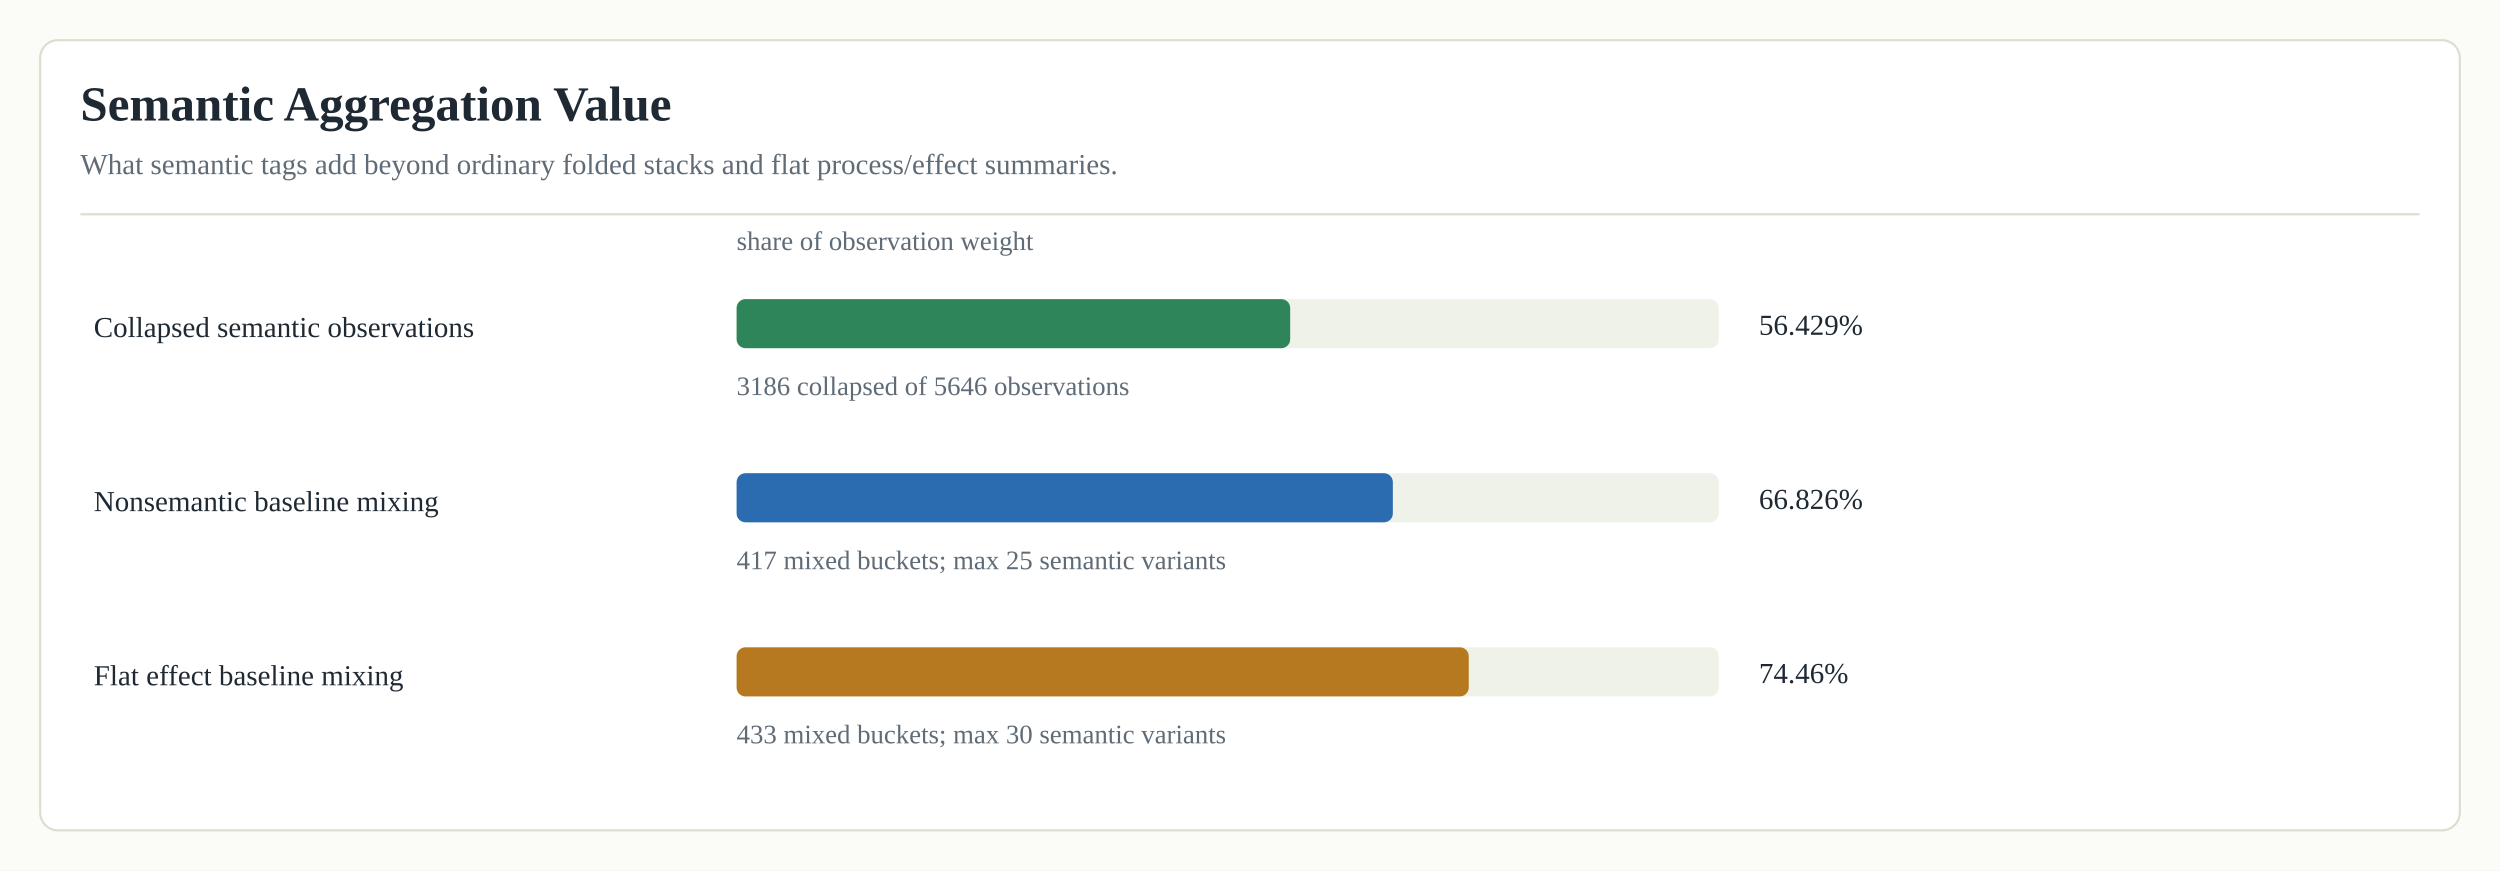
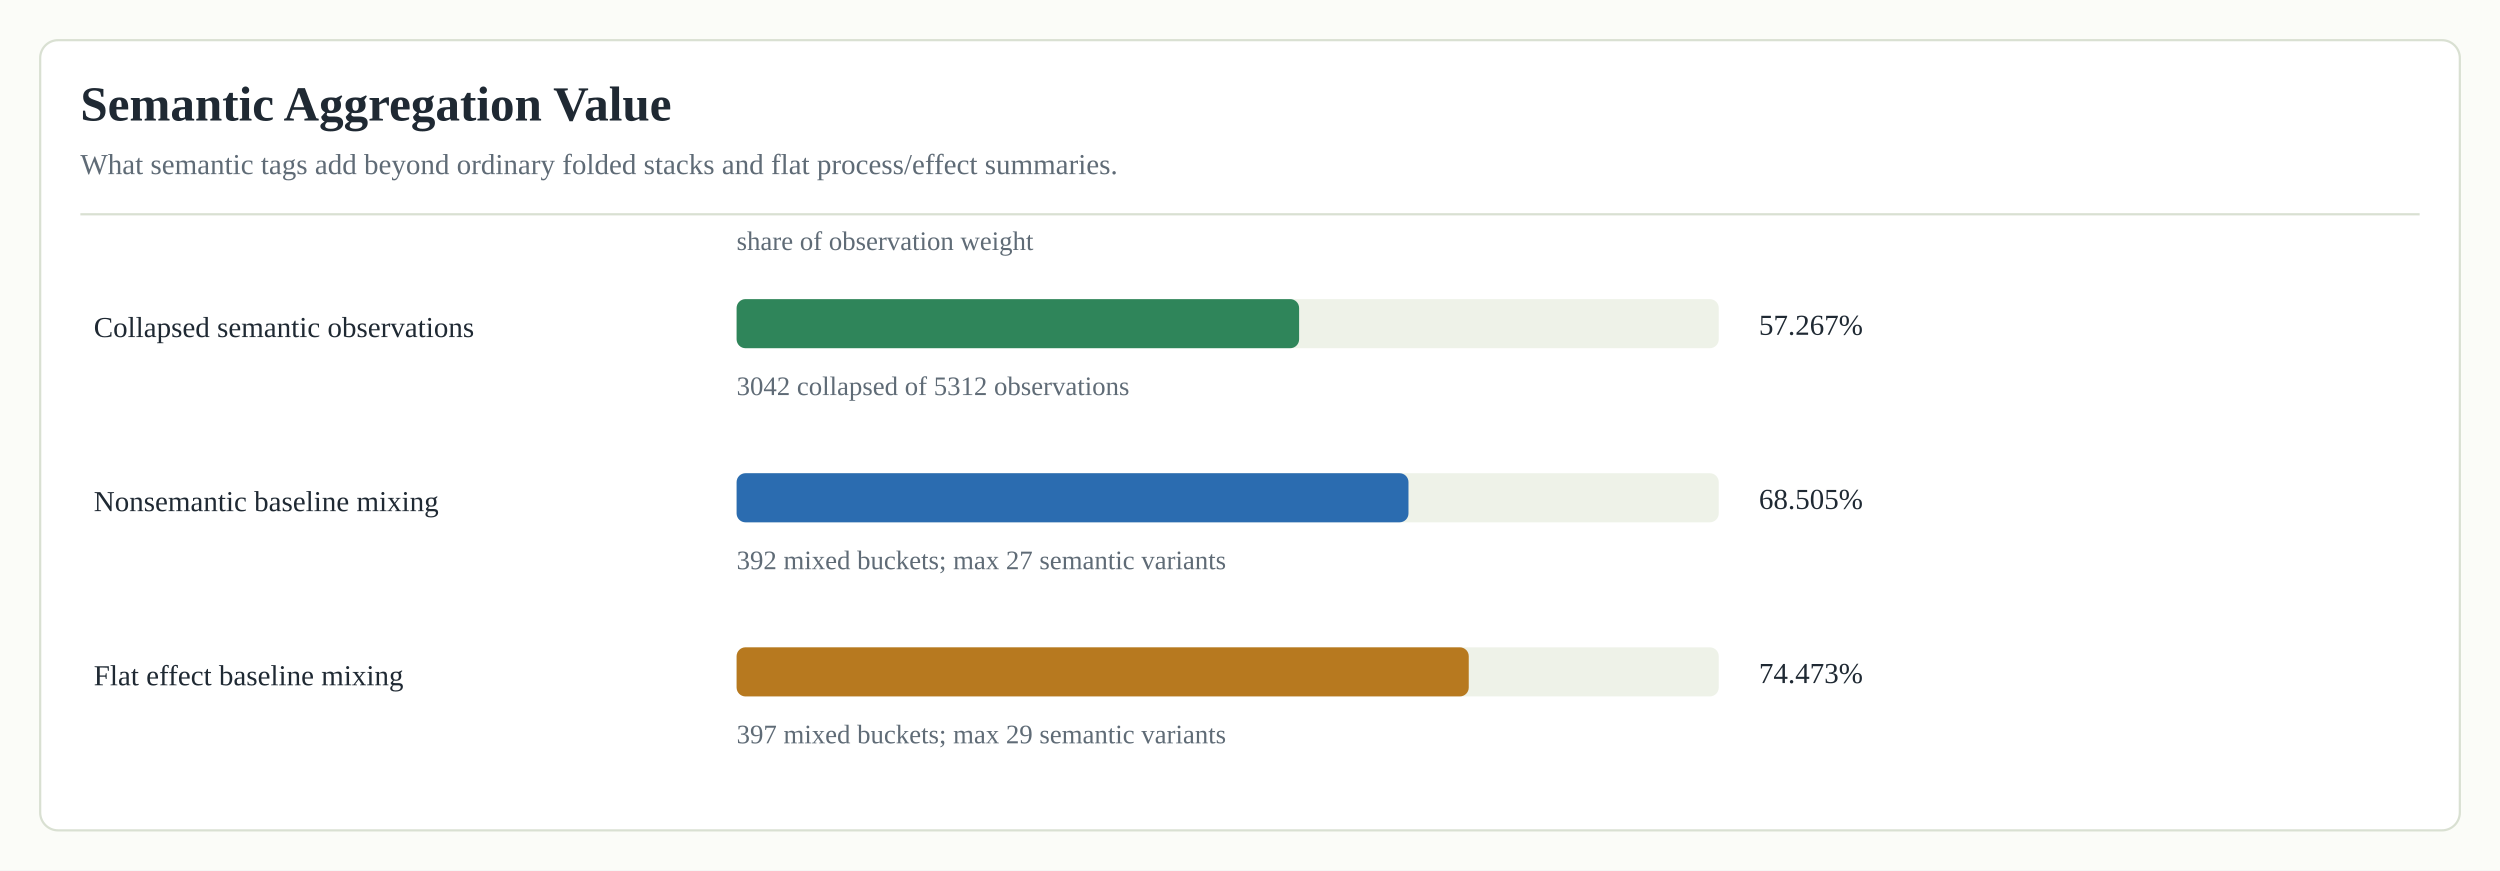
<svg xmlns="http://www.w3.org/2000/svg" width="1120" height="390" viewBox="0 0 1120 390" role="img" aria-label="Semantic Aggregation Value">
  <rect width="1120" height="390" fill="#fbfcf8" />
  <rect x="18" y="18" width="1084" height="354" rx="8" fill="#ffffff" stroke="#d9e0d2" />
  <text x="36" y="54" font-size="22" font-weight="700" fill="#1f2933">Semantic Aggregation Value</text>
  <text x="36" y="78" font-size="13" fill="#5f6b76">What semantic tags add beyond ordinary folded stacks and flat process/effect summaries.</text>
  <line x1="36" y1="96" x2="1084" y2="96" stroke="#d9e0d2" />
  <text x="330" y="112" font-size="12" fill="#5f6b76">share of observation weight</text>
  <text x="42" y="151" font-size="13" fill="#1f2933">
    <tspan x="42" dy="0">Collapsed semantic observations</tspan>
  </text>
  <rect x="330" y="134" width="440" height="22" rx="4" fill="#eef2e8" />
-   <rect x="330" y="134" width="248" height="22" rx="4" fill="#2f855a" />
-   <text x="788" y="150" font-size="13" fill="#1f2933">56.429%</text>
-   <text x="330" y="177" font-size="12" fill="#5f6b76">3186 collapsed of 5646 observations</text>
+   <rect x="330" y="134" width="252" height="22" rx="4" fill="#2f855a" />
+   <text x="788" y="150" font-size="13" fill="#1f2933">57.267%</text>
+   <text x="330" y="177" font-size="12" fill="#5f6b76">3042 collapsed of 5312 observations</text>
  <text x="42" y="229" font-size="13" fill="#1f2933">
    <tspan x="42" dy="0">Nonsemantic baseline mixing</tspan>
  </text>
  <rect x="330" y="212" width="440" height="22" rx="4" fill="#eef2e8" />
-   <rect x="330" y="212" width="294" height="22" rx="4" fill="#2b6cb0" />
-   <text x="788" y="228" font-size="13" fill="#1f2933">66.826%</text>
-   <text x="330" y="255" font-size="12" fill="#5f6b76">417 mixed buckets; max 25 semantic variants</text>
+   <rect x="330" y="212" width="301" height="22" rx="4" fill="#2b6cb0" />
+   <text x="788" y="228" font-size="13" fill="#1f2933">68.505%</text>
+   <text x="330" y="255" font-size="12" fill="#5f6b76">392 mixed buckets; max 27 semantic variants</text>
  <text x="42" y="307" font-size="13" fill="#1f2933">
    <tspan x="42" dy="0">Flat effect baseline mixing</tspan>
  </text>
  <rect x="330" y="290" width="440" height="22" rx="4" fill="#eef2e8" />
  <rect x="330" y="290" width="328" height="22" rx="4" fill="#b7791f" />
-   <text x="788" y="306" font-size="13" fill="#1f2933">74.46%</text>
-   <text x="330" y="333" font-size="12" fill="#5f6b76">433 mixed buckets; max 30 semantic variants</text>
+   <text x="788" y="306" font-size="13" fill="#1f2933">74.473%</text>
+   <text x="330" y="333" font-size="12" fill="#5f6b76">397 mixed buckets; max 29 semantic variants</text>
</svg>
